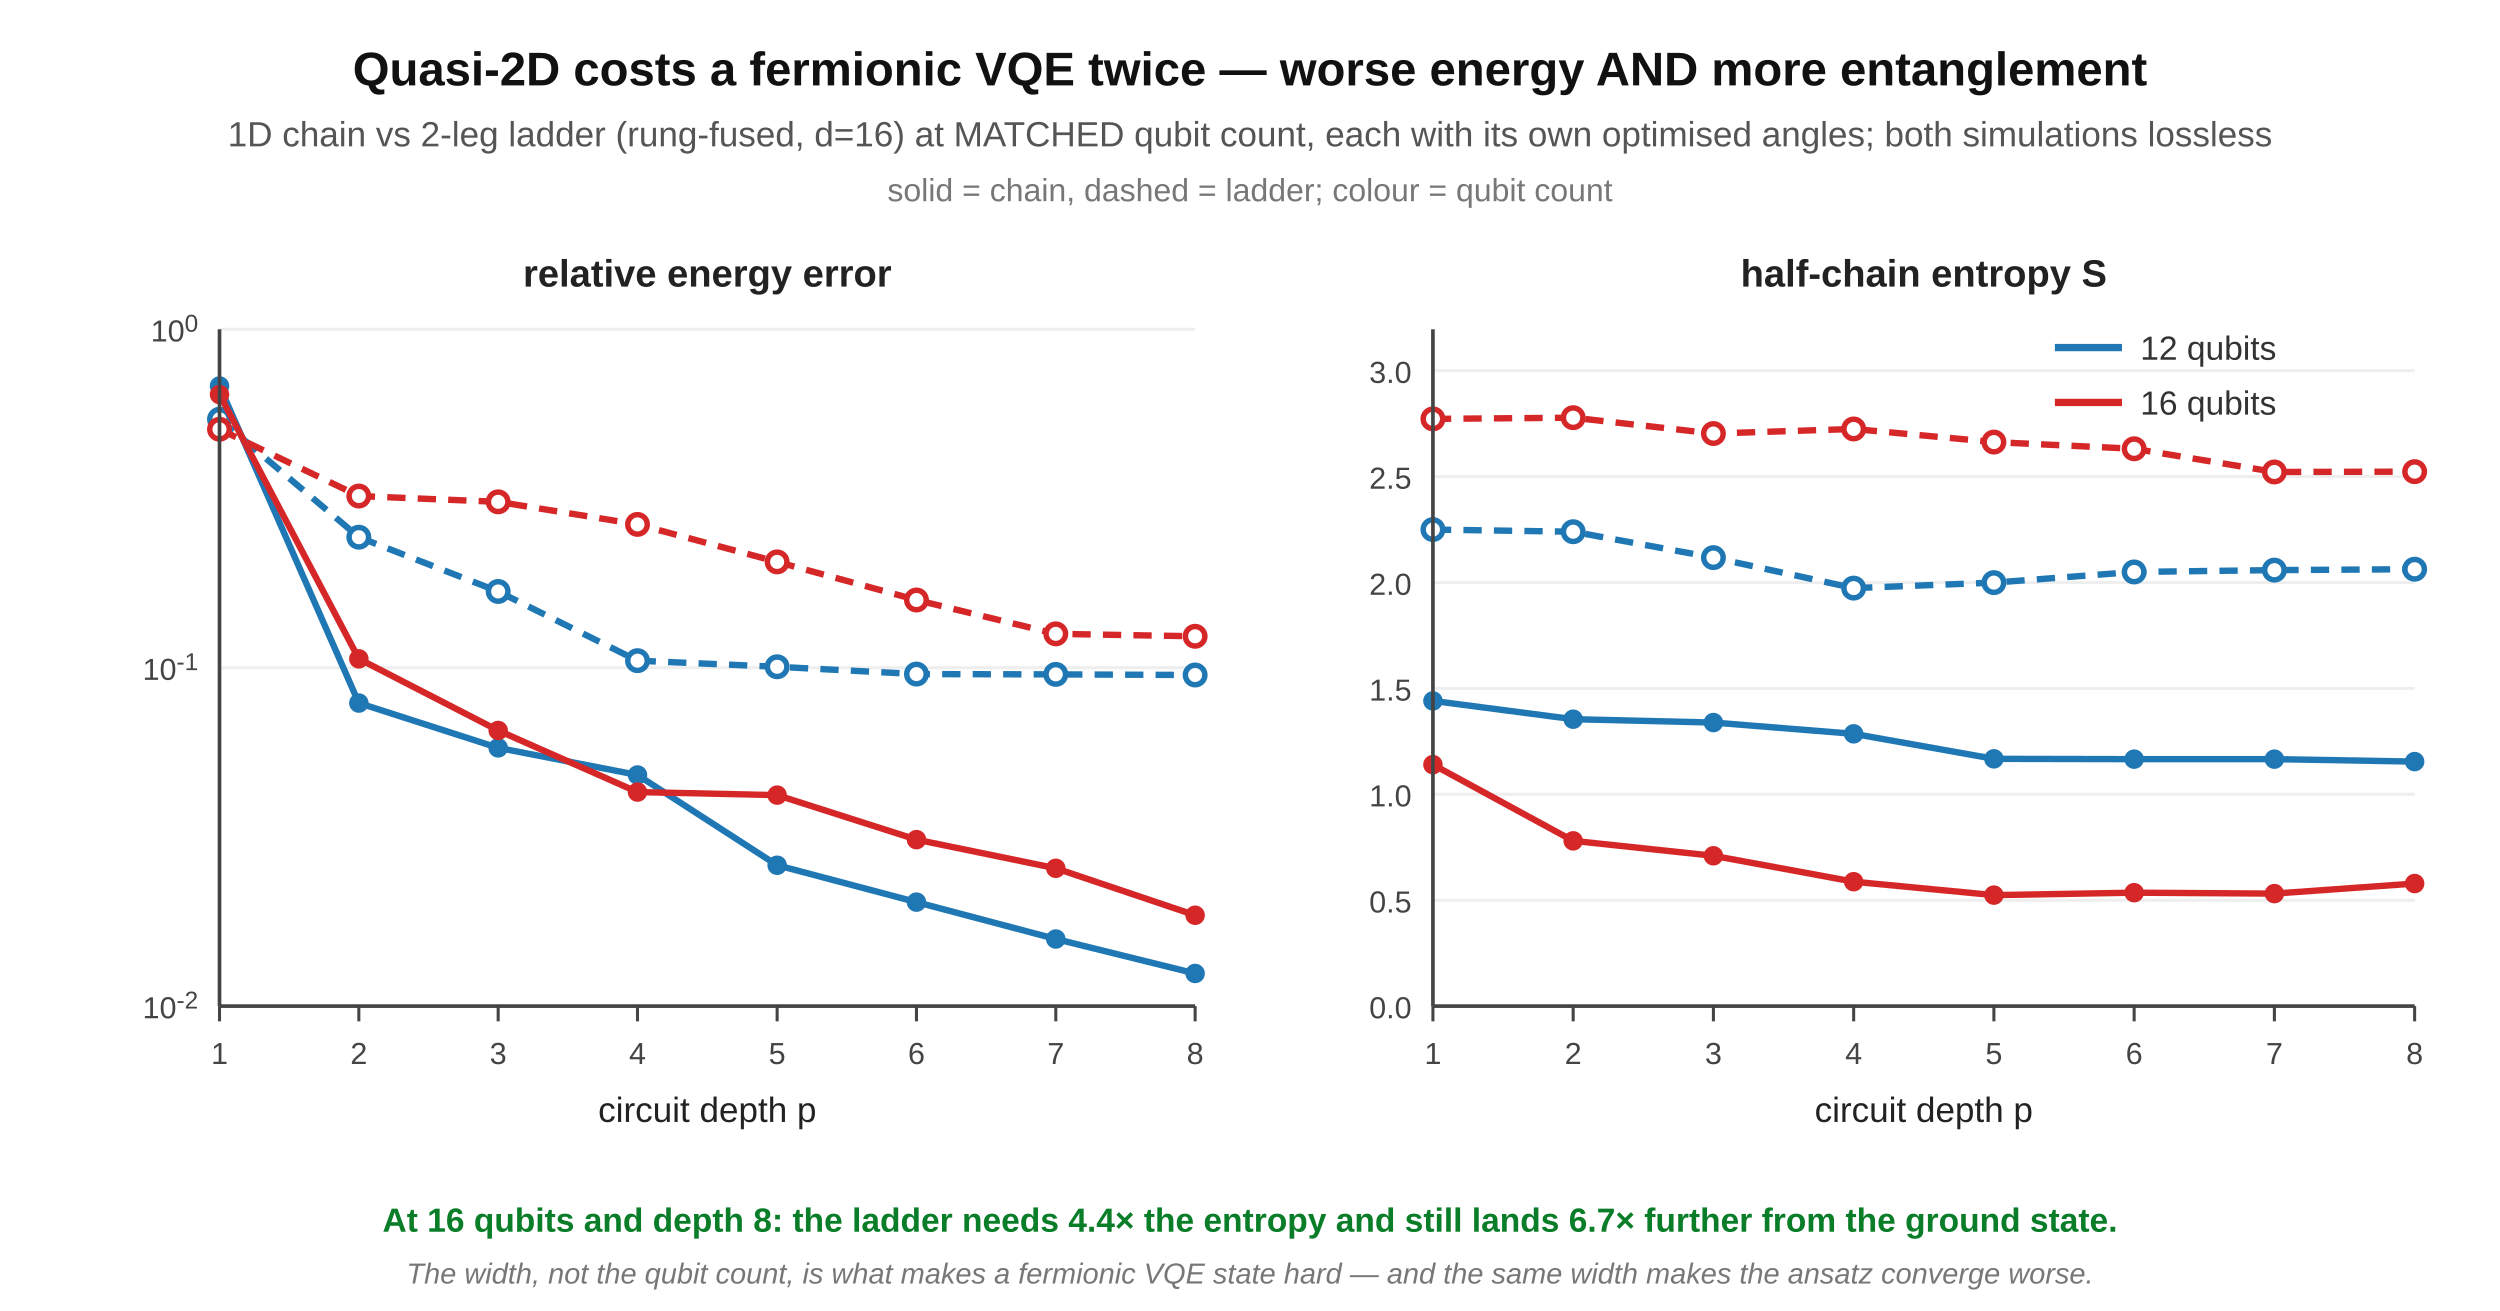
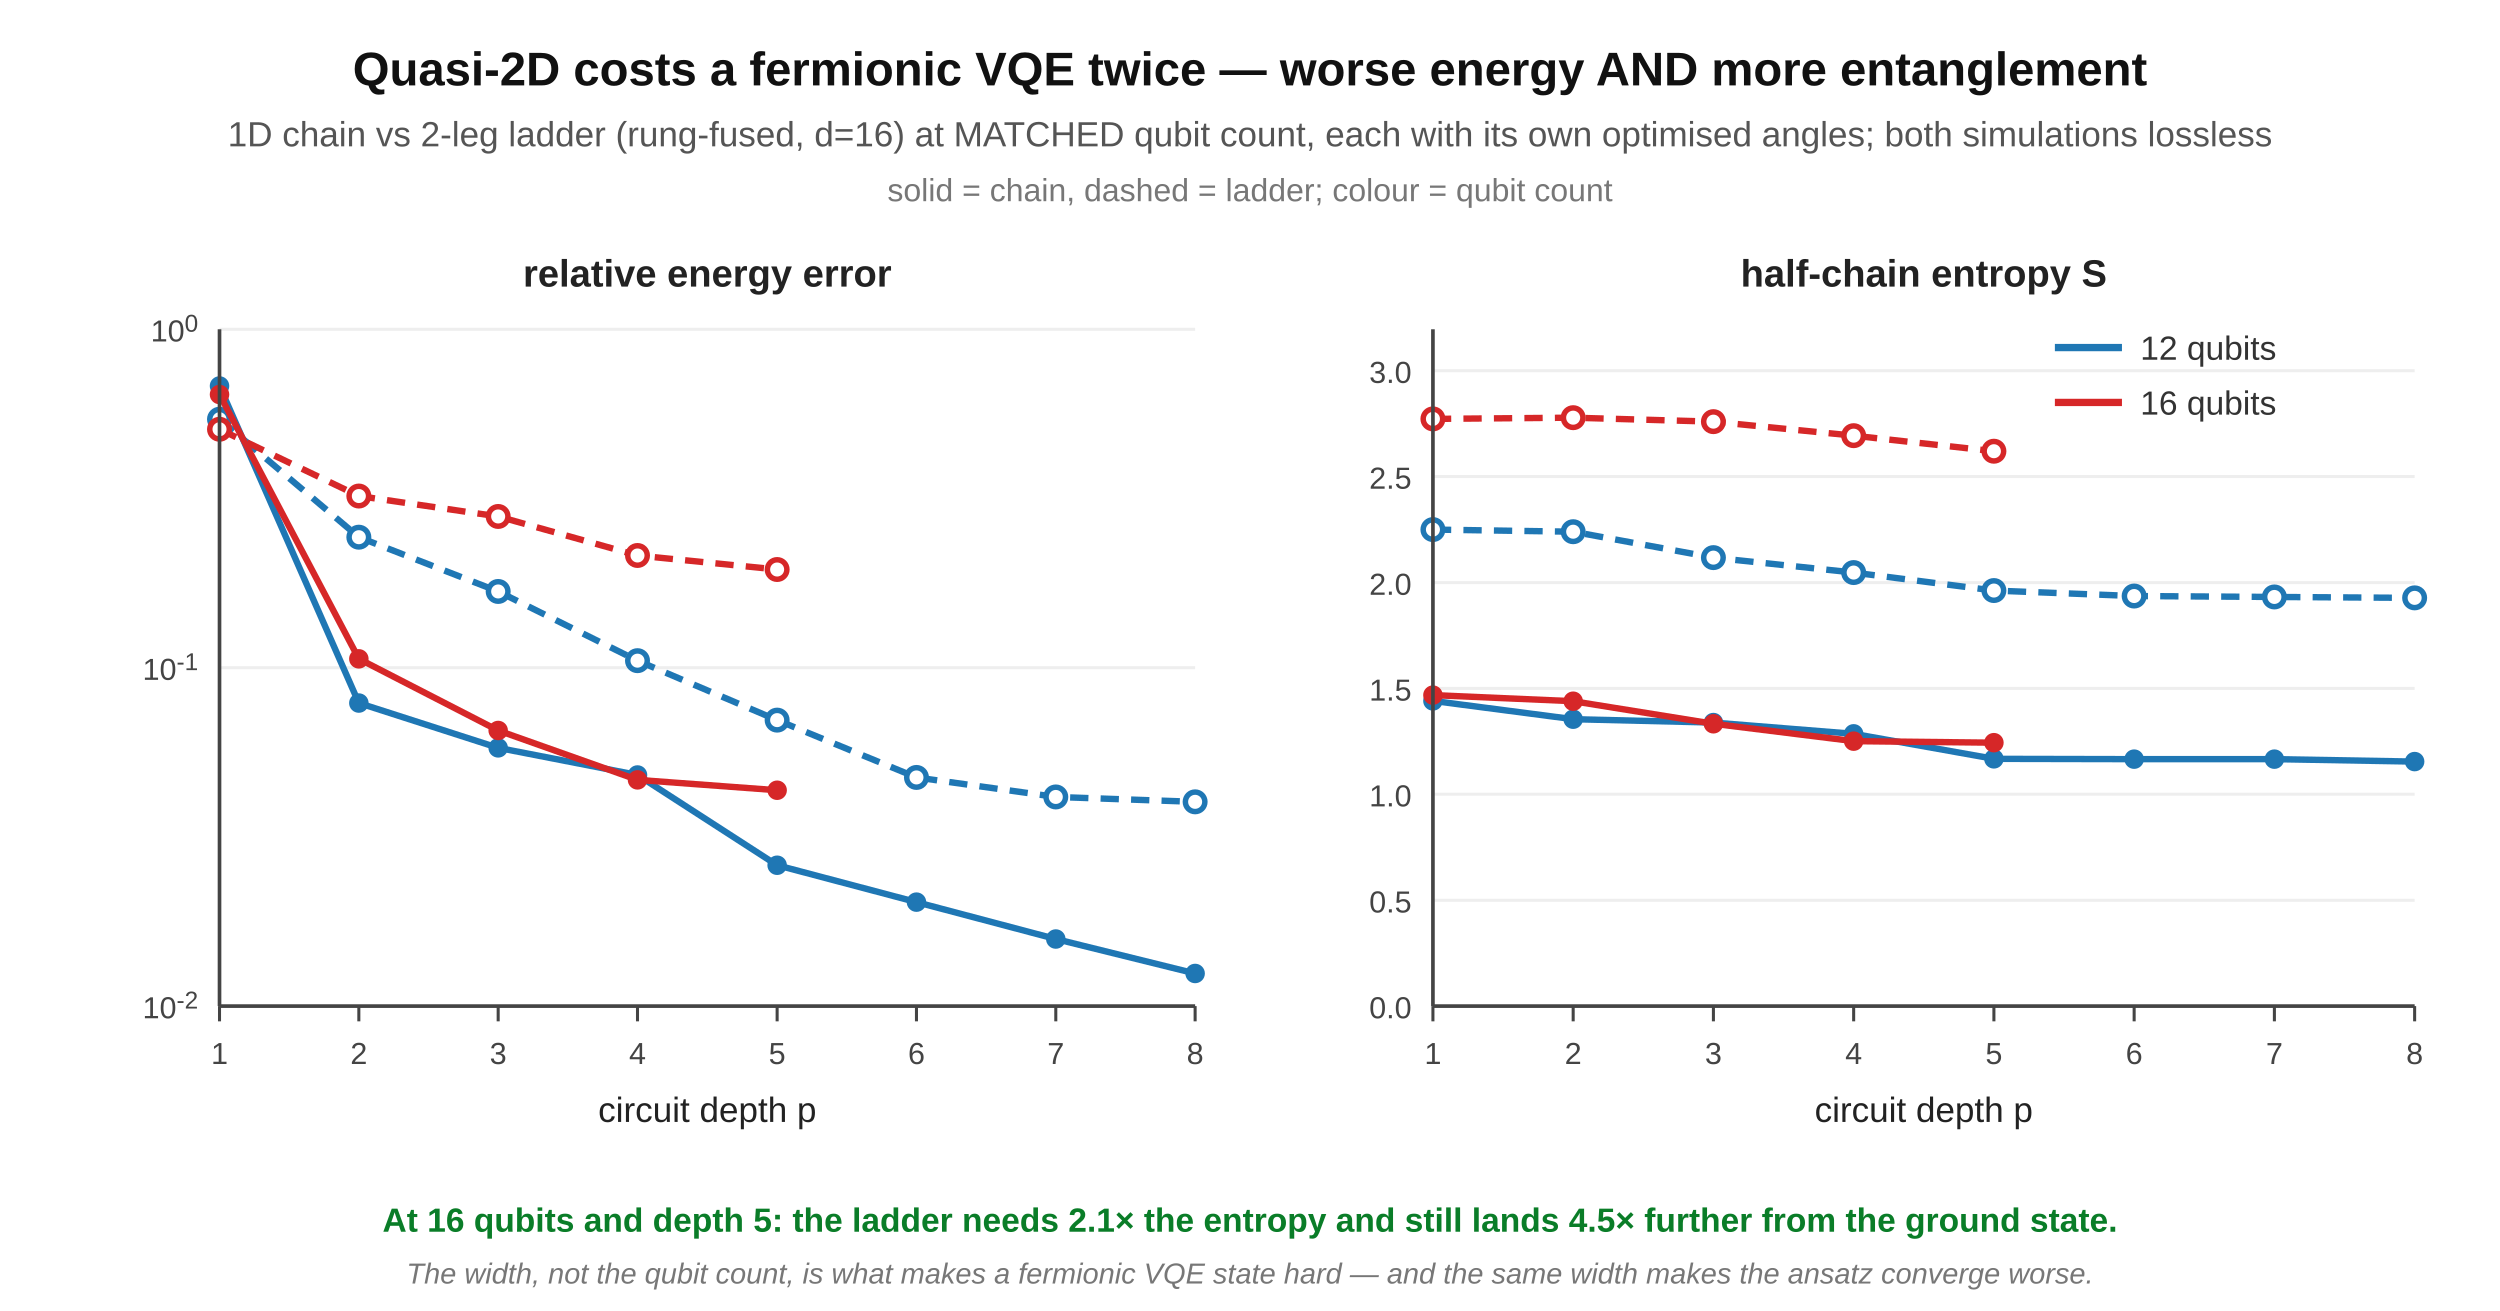
<svg xmlns="http://www.w3.org/2000/svg" width="820" height="430" viewBox="0 0 820 430" font-family="Segoe UI, Arial, sans-serif">
  <rect width="820" height="430" fill="white" />
  <text x="410" y="28" text-anchor="middle" font-size="15.5" font-weight="bold" fill="#111">Quasi-2D costs a fermionic VQE twice — worse energy AND more entanglement</text>
  <text x="410" y="48" text-anchor="middle" font-size="11.5" fill="#555">1D chain vs 2-leg ladder (rung-fused, d=16) at MATCHED qubit count, each with its own optimised angles; both simulations lossless</text>
  <text x="410" y="66" text-anchor="middle" font-size="10.5" fill="#777">solid = chain, dashed = ladder; colour = qubit count</text>
  <text x="232" y="94" text-anchor="middle" font-size="12.5" font-weight="bold" fill="#222">relative energy error</text>
  <line x1="72" y1="330.0" x2="392" y2="330.0" stroke="#eee" />
  <text x="65" y="334.0" text-anchor="end" font-size="10" fill="#444">10<tspan baseline-shift="super" font-size="8">-2</tspan>
  </text>
  <line x1="72" y1="219.0" x2="392" y2="219.0" stroke="#eee" />
  <text x="65" y="223.0" text-anchor="end" font-size="10" fill="#444">10<tspan baseline-shift="super" font-size="8">-1</tspan>
  </text>
  <line x1="72" y1="108.0" x2="392" y2="108.0" stroke="#eee" />
  <text x="65" y="112.0" text-anchor="end" font-size="10" fill="#444">10<tspan baseline-shift="super" font-size="8">0</tspan>
  </text>
  <polyline points="72.0,126.6 117.7,230.6 163.4,245.3 209.1,254.2 254.9,283.8 300.6,295.9 346.3,308.0 392.0,319.3" fill="none" stroke="#1f77b4" stroke-width="2.1" />
  <circle cx="72.0" cy="126.6" r="3.2" fill="#1f77b4" />
  <circle cx="117.7" cy="230.6" r="3.2" fill="#1f77b4" />
  <circle cx="163.4" cy="245.3" r="3.2" fill="#1f77b4" />
  <circle cx="209.1" cy="254.2" r="3.2" fill="#1f77b4" />
  <circle cx="254.9" cy="283.8" r="3.2" fill="#1f77b4" />
  <circle cx="300.6" cy="295.9" r="3.2" fill="#1f77b4" />
  <circle cx="346.3" cy="308.0" r="3.2" fill="#1f77b4" />
  <circle cx="392.0" cy="319.3" r="3.2" fill="#1f77b4" />
-   <polyline points="72.0,137.5 117.7,176.2 163.4,194.0 209.1,216.7 254.9,218.7 300.6,221.1 346.3,221.2 392.0,221.4" fill="none" stroke="#1f77b4" stroke-width="2.1" stroke-dasharray="6,4" />
+   <polyline points="72.0,137.5 117.7,176.2 163.4,194.0 209.1,216.7 254.9,236.2 300.6,255.0 346.3,261.4 392.0,263.0" fill="none" stroke="#1f77b4" stroke-width="2.1" stroke-dasharray="6,4" />
  <circle cx="72.0" cy="137.5" r="3.2" fill="white" stroke="#1f77b4" stroke-width="1.8" />
  <circle cx="117.7" cy="176.2" r="3.2" fill="white" stroke="#1f77b4" stroke-width="1.8" />
  <circle cx="163.4" cy="194.0" r="3.2" fill="white" stroke="#1f77b4" stroke-width="1.8" />
  <circle cx="209.1" cy="216.7" r="3.2" fill="white" stroke="#1f77b4" stroke-width="1.8" />
-   <circle cx="254.9" cy="218.7" r="3.2" fill="white" stroke="#1f77b4" stroke-width="1.8" />
-   <circle cx="300.6" cy="221.1" r="3.2" fill="white" stroke="#1f77b4" stroke-width="1.8" />
-   <circle cx="346.3" cy="221.2" r="3.2" fill="white" stroke="#1f77b4" stroke-width="1.8" />
-   <circle cx="392.0" cy="221.4" r="3.2" fill="white" stroke="#1f77b4" stroke-width="1.8" />
-   <polyline points="72.0,129.4 117.7,216.1 163.4,239.6 209.1,259.8 254.9,260.8 300.6,275.4 346.3,284.8 392.0,300.2" fill="none" stroke="#d62728" stroke-width="2.1" />
+   <circle cx="254.9" cy="236.2" r="3.2" fill="white" stroke="#1f77b4" stroke-width="1.8" />
+   <circle cx="300.6" cy="255.0" r="3.2" fill="white" stroke="#1f77b4" stroke-width="1.8" />
+   <circle cx="346.3" cy="261.4" r="3.2" fill="white" stroke="#1f77b4" stroke-width="1.8" />
+   <circle cx="392.0" cy="263.0" r="3.2" fill="white" stroke="#1f77b4" stroke-width="1.8" />
+   <polyline points="72.0,129.4 117.7,216.1 163.4,239.6 209.1,255.8 254.9,259.2" fill="none" stroke="#d62728" stroke-width="2.1" />
  <circle cx="72.0" cy="129.4" r="3.2" fill="#d62728" />
  <circle cx="117.7" cy="216.1" r="3.2" fill="#d62728" />
  <circle cx="163.4" cy="239.6" r="3.2" fill="#d62728" />
-   <circle cx="209.1" cy="259.8" r="3.2" fill="#d62728" />
-   <circle cx="254.9" cy="260.8" r="3.2" fill="#d62728" />
-   <circle cx="300.6" cy="275.4" r="3.2" fill="#d62728" />
-   <circle cx="346.3" cy="284.8" r="3.2" fill="#d62728" />
-   <circle cx="392.0" cy="300.2" r="3.2" fill="#d62728" />
-   <polyline points="72.0,140.8 117.7,162.7 163.4,164.6 209.1,172.0 254.9,184.3 300.6,196.8 346.3,207.9 392.0,208.7" fill="none" stroke="#d62728" stroke-width="2.1" stroke-dasharray="6,4" />
+   <circle cx="209.1" cy="255.8" r="3.2" fill="#d62728" />
+   <circle cx="254.9" cy="259.2" r="3.2" fill="#d62728" />
+   <polyline points="72.0,140.8 117.7,162.7 163.4,169.4 209.1,182.2 254.9,186.8" fill="none" stroke="#d62728" stroke-width="2.1" stroke-dasharray="6,4" />
  <circle cx="72.0" cy="140.8" r="3.2" fill="white" stroke="#d62728" stroke-width="1.8" />
  <circle cx="117.7" cy="162.7" r="3.2" fill="white" stroke="#d62728" stroke-width="1.8" />
-   <circle cx="163.4" cy="164.6" r="3.2" fill="white" stroke="#d62728" stroke-width="1.8" />
-   <circle cx="209.1" cy="172.0" r="3.2" fill="white" stroke="#d62728" stroke-width="1.8" />
-   <circle cx="254.9" cy="184.3" r="3.2" fill="white" stroke="#d62728" stroke-width="1.8" />
-   <circle cx="300.6" cy="196.8" r="3.2" fill="white" stroke="#d62728" stroke-width="1.8" />
-   <circle cx="346.3" cy="207.9" r="3.2" fill="white" stroke="#d62728" stroke-width="1.8" />
-   <circle cx="392.0" cy="208.7" r="3.2" fill="white" stroke="#d62728" stroke-width="1.8" />
+   <circle cx="163.4" cy="169.4" r="3.2" fill="white" stroke="#d62728" stroke-width="1.8" />
+   <circle cx="209.1" cy="182.2" r="3.2" fill="white" stroke="#d62728" stroke-width="1.8" />
+   <circle cx="254.9" cy="186.8" r="3.2" fill="white" stroke="#d62728" stroke-width="1.8" />
  <text x="631" y="94" text-anchor="middle" font-size="12.5" font-weight="bold" fill="#222">half-chain entropy S</text>
  <line x1="470" y1="330.0" x2="792" y2="330.0" stroke="#eee" />
  <text x="463" y="334.0" text-anchor="end" font-size="10" fill="#444">0.0</text>
  <line x1="470" y1="295.3" x2="792" y2="295.3" stroke="#eee" />
  <text x="463" y="299.3" text-anchor="end" font-size="10" fill="#444">0.5</text>
  <line x1="470" y1="260.5" x2="792" y2="260.5" stroke="#eee" />
  <text x="463" y="264.5" text-anchor="end" font-size="10" fill="#444">1.0</text>
  <line x1="470" y1="225.8" x2="792" y2="225.8" stroke="#eee" />
  <text x="463" y="229.8" text-anchor="end" font-size="10" fill="#444">1.5</text>
  <line x1="470" y1="191.1" x2="792" y2="191.1" stroke="#eee" />
  <text x="463" y="195.1" text-anchor="end" font-size="10" fill="#444">2.0</text>
  <line x1="470" y1="156.3" x2="792" y2="156.3" stroke="#eee" />
  <text x="463" y="160.3" text-anchor="end" font-size="10" fill="#444">2.5</text>
  <line x1="470" y1="121.6" x2="792" y2="121.6" stroke="#eee" />
  <text x="463" y="125.6" text-anchor="end" font-size="10" fill="#444">3.0</text>
  <polyline points="470.0,229.9 516.0,235.9 562.0,237.0 608.0,240.7 654.0,248.9 700.0,249.0 746.0,249.0 792.0,249.8" fill="none" stroke="#1f77b4" stroke-width="2.1" />
  <circle cx="470.0" cy="229.9" r="3.2" fill="#1f77b4" />
  <circle cx="516.0" cy="235.9" r="3.2" fill="#1f77b4" />
  <circle cx="562.0" cy="237.0" r="3.2" fill="#1f77b4" />
  <circle cx="608.0" cy="240.7" r="3.2" fill="#1f77b4" />
  <circle cx="654.0" cy="248.9" r="3.2" fill="#1f77b4" />
  <circle cx="700.0" cy="249.0" r="3.2" fill="#1f77b4" />
  <circle cx="746.0" cy="249.0" r="3.2" fill="#1f77b4" />
  <circle cx="792.0" cy="249.8" r="3.2" fill="#1f77b4" />
-   <polyline points="470.0,173.7 516.0,174.4 562.0,182.9 608.0,192.9 654.0,191.1 700.0,187.6 746.0,187.0 792.0,186.7" fill="none" stroke="#1f77b4" stroke-width="2.1" stroke-dasharray="6,4" />
+   <polyline points="470.0,173.7 516.0,174.4 562.0,182.9 608.0,187.8 654.0,193.7 700.0,195.5 746.0,195.8 792.0,196.1" fill="none" stroke="#1f77b4" stroke-width="2.1" stroke-dasharray="6,4" />
  <circle cx="470.0" cy="173.7" r="3.2" fill="white" stroke="#1f77b4" stroke-width="1.8" />
  <circle cx="516.0" cy="174.4" r="3.2" fill="white" stroke="#1f77b4" stroke-width="1.8" />
  <circle cx="562.0" cy="182.9" r="3.2" fill="white" stroke="#1f77b4" stroke-width="1.8" />
-   <circle cx="608.0" cy="192.9" r="3.2" fill="white" stroke="#1f77b4" stroke-width="1.8" />
-   <circle cx="654.0" cy="191.1" r="3.2" fill="white" stroke="#1f77b4" stroke-width="1.8" />
-   <circle cx="700.0" cy="187.6" r="3.2" fill="white" stroke="#1f77b4" stroke-width="1.8" />
-   <circle cx="746.0" cy="187.0" r="3.2" fill="white" stroke="#1f77b4" stroke-width="1.8" />
-   <circle cx="792.0" cy="186.7" r="3.2" fill="white" stroke="#1f77b4" stroke-width="1.8" />
-   <polyline points="470.0,250.8 516.0,275.8 562.0,280.7 608.0,289.2 654.0,293.6 700.0,292.8 746.0,293.1 792.0,289.8" fill="none" stroke="#d62728" stroke-width="2.1" />
-   <circle cx="470.0" cy="250.8" r="3.2" fill="#d62728" />
-   <circle cx="516.0" cy="275.8" r="3.2" fill="#d62728" />
-   <circle cx="562.0" cy="280.7" r="3.2" fill="#d62728" />
-   <circle cx="608.0" cy="289.2" r="3.2" fill="#d62728" />
-   <circle cx="654.0" cy="293.6" r="3.2" fill="#d62728" />
-   <circle cx="700.0" cy="292.8" r="3.2" fill="#d62728" />
-   <circle cx="746.0" cy="293.1" r="3.2" fill="#d62728" />
-   <circle cx="792.0" cy="289.8" r="3.2" fill="#d62728" />
-   <polyline points="470.0,137.4 516.0,137.0 562.0,142.2 608.0,140.7 654.0,145.0 700.0,147.2 746.0,154.8 792.0,154.7" fill="none" stroke="#d62728" stroke-width="2.1" stroke-dasharray="6,4" />
+   <circle cx="608.0" cy="187.8" r="3.2" fill="white" stroke="#1f77b4" stroke-width="1.8" />
+   <circle cx="654.0" cy="193.7" r="3.2" fill="white" stroke="#1f77b4" stroke-width="1.8" />
+   <circle cx="700.0" cy="195.5" r="3.2" fill="white" stroke="#1f77b4" stroke-width="1.8" />
+   <circle cx="746.0" cy="195.8" r="3.2" fill="white" stroke="#1f77b4" stroke-width="1.8" />
+   <circle cx="792.0" cy="196.1" r="3.2" fill="white" stroke="#1f77b4" stroke-width="1.8" />
+   <polyline points="470.0,228.0 516.0,230.0 562.0,237.4 608.0,243.1 654.0,243.6" fill="none" stroke="#d62728" stroke-width="2.1" />
+   <circle cx="470.0" cy="228.0" r="3.2" fill="#d62728" />
+   <circle cx="516.0" cy="230.0" r="3.2" fill="#d62728" />
+   <circle cx="562.0" cy="237.4" r="3.2" fill="#d62728" />
+   <circle cx="608.0" cy="243.1" r="3.2" fill="#d62728" />
+   <circle cx="654.0" cy="243.6" r="3.2" fill="#d62728" />
+   <polyline points="470.0,137.4 516.0,137.0 562.0,138.3 608.0,142.9 654.0,148.0" fill="none" stroke="#d62728" stroke-width="2.1" stroke-dasharray="6,4" />
  <circle cx="470.0" cy="137.4" r="3.2" fill="white" stroke="#d62728" stroke-width="1.8" />
  <circle cx="516.0" cy="137.0" r="3.2" fill="white" stroke="#d62728" stroke-width="1.8" />
-   <circle cx="562.0" cy="142.2" r="3.2" fill="white" stroke="#d62728" stroke-width="1.8" />
-   <circle cx="608.0" cy="140.7" r="3.2" fill="white" stroke="#d62728" stroke-width="1.8" />
-   <circle cx="654.0" cy="145.0" r="3.2" fill="white" stroke="#d62728" stroke-width="1.8" />
-   <circle cx="700.0" cy="147.2" r="3.2" fill="white" stroke="#d62728" stroke-width="1.8" />
-   <circle cx="746.0" cy="154.8" r="3.2" fill="white" stroke="#d62728" stroke-width="1.8" />
-   <circle cx="792.0" cy="154.7" r="3.2" fill="white" stroke="#d62728" stroke-width="1.8" />
+   <circle cx="562.0" cy="138.3" r="3.2" fill="white" stroke="#d62728" stroke-width="1.8" />
+   <circle cx="608.0" cy="142.9" r="3.2" fill="white" stroke="#d62728" stroke-width="1.8" />
+   <circle cx="654.0" cy="148.0" r="3.2" fill="white" stroke="#d62728" stroke-width="1.8" />
  <line x1="72.0" y1="330" x2="72.0" y2="335" stroke="#444" />
  <text x="72.0" y="349" text-anchor="middle" font-size="10" fill="#444">1</text>
  <line x1="117.7" y1="330" x2="117.7" y2="335" stroke="#444" />
  <text x="117.7" y="349" text-anchor="middle" font-size="10" fill="#444">2</text>
  <line x1="163.4" y1="330" x2="163.4" y2="335" stroke="#444" />
  <text x="163.4" y="349" text-anchor="middle" font-size="10" fill="#444">3</text>
  <line x1="209.1" y1="330" x2="209.1" y2="335" stroke="#444" />
  <text x="209.1" y="349" text-anchor="middle" font-size="10" fill="#444">4</text>
  <line x1="254.9" y1="330" x2="254.9" y2="335" stroke="#444" />
  <text x="254.9" y="349" text-anchor="middle" font-size="10" fill="#444">5</text>
  <line x1="300.6" y1="330" x2="300.6" y2="335" stroke="#444" />
  <text x="300.6" y="349" text-anchor="middle" font-size="10" fill="#444">6</text>
  <line x1="346.3" y1="330" x2="346.3" y2="335" stroke="#444" />
  <text x="346.3" y="349" text-anchor="middle" font-size="10" fill="#444">7</text>
  <line x1="392.0" y1="330" x2="392.0" y2="335" stroke="#444" />
  <text x="392.0" y="349" text-anchor="middle" font-size="10" fill="#444">8</text>
  <line x1="72" y1="108" x2="72" y2="330" stroke="#444" stroke-width="1.2" />
  <line x1="72" y1="330" x2="392" y2="330" stroke="#444" stroke-width="1.2" />
  <text x="232" y="368.0" text-anchor="middle" font-size="11.5" fill="#222">circuit depth p</text>
  <line x1="470.0" y1="330" x2="470.0" y2="335" stroke="#444" />
  <text x="470.0" y="349" text-anchor="middle" font-size="10" fill="#444">1</text>
  <line x1="516.0" y1="330" x2="516.0" y2="335" stroke="#444" />
  <text x="516.0" y="349" text-anchor="middle" font-size="10" fill="#444">2</text>
  <line x1="562.0" y1="330" x2="562.0" y2="335" stroke="#444" />
  <text x="562.0" y="349" text-anchor="middle" font-size="10" fill="#444">3</text>
  <line x1="608.0" y1="330" x2="608.0" y2="335" stroke="#444" />
  <text x="608.0" y="349" text-anchor="middle" font-size="10" fill="#444">4</text>
  <line x1="654.0" y1="330" x2="654.0" y2="335" stroke="#444" />
  <text x="654.0" y="349" text-anchor="middle" font-size="10" fill="#444">5</text>
  <line x1="700.0" y1="330" x2="700.0" y2="335" stroke="#444" />
  <text x="700.0" y="349" text-anchor="middle" font-size="10" fill="#444">6</text>
  <line x1="746.0" y1="330" x2="746.0" y2="335" stroke="#444" />
  <text x="746.0" y="349" text-anchor="middle" font-size="10" fill="#444">7</text>
  <line x1="792.0" y1="330" x2="792.0" y2="335" stroke="#444" />
  <text x="792.0" y="349" text-anchor="middle" font-size="10" fill="#444">8</text>
  <line x1="470" y1="108" x2="470" y2="330" stroke="#444" stroke-width="1.2" />
  <line x1="470" y1="330" x2="792" y2="330" stroke="#444" stroke-width="1.2" />
  <text x="631" y="368.0" text-anchor="middle" font-size="11.5" fill="#222">circuit depth p</text>
  <line x1="674" y1="114" x2="696" y2="114" stroke="#1f77b4" stroke-width="2.4" />
  <text x="702" y="118" font-size="11" fill="#333">12 qubits</text>
  <line x1="674" y1="132" x2="696" y2="132" stroke="#d62728" stroke-width="2.4" />
  <text x="702" y="136" font-size="11" fill="#333">16 qubits</text>
-   <text x="410" y="404" text-anchor="middle" font-size="11" fill="#0a7d28" font-weight="bold">At 16 qubits and depth 8: the ladder needs 4.4× the entropy and still lands 6.7× further from the ground state.</text>
+   <text x="410" y="404" text-anchor="middle" font-size="11" fill="#0a7d28" font-weight="bold">At 16 qubits and depth 5: the ladder needs 2.1× the entropy and still lands 4.5× further from the ground state.</text>
  <text x="410" y="421" text-anchor="middle" font-size="9.5" fill="#777" font-style="italic">The width, not the qubit count, is what makes a fermionic VQE state hard — and the same width makes the ansatz converge worse.</text>
</svg>
